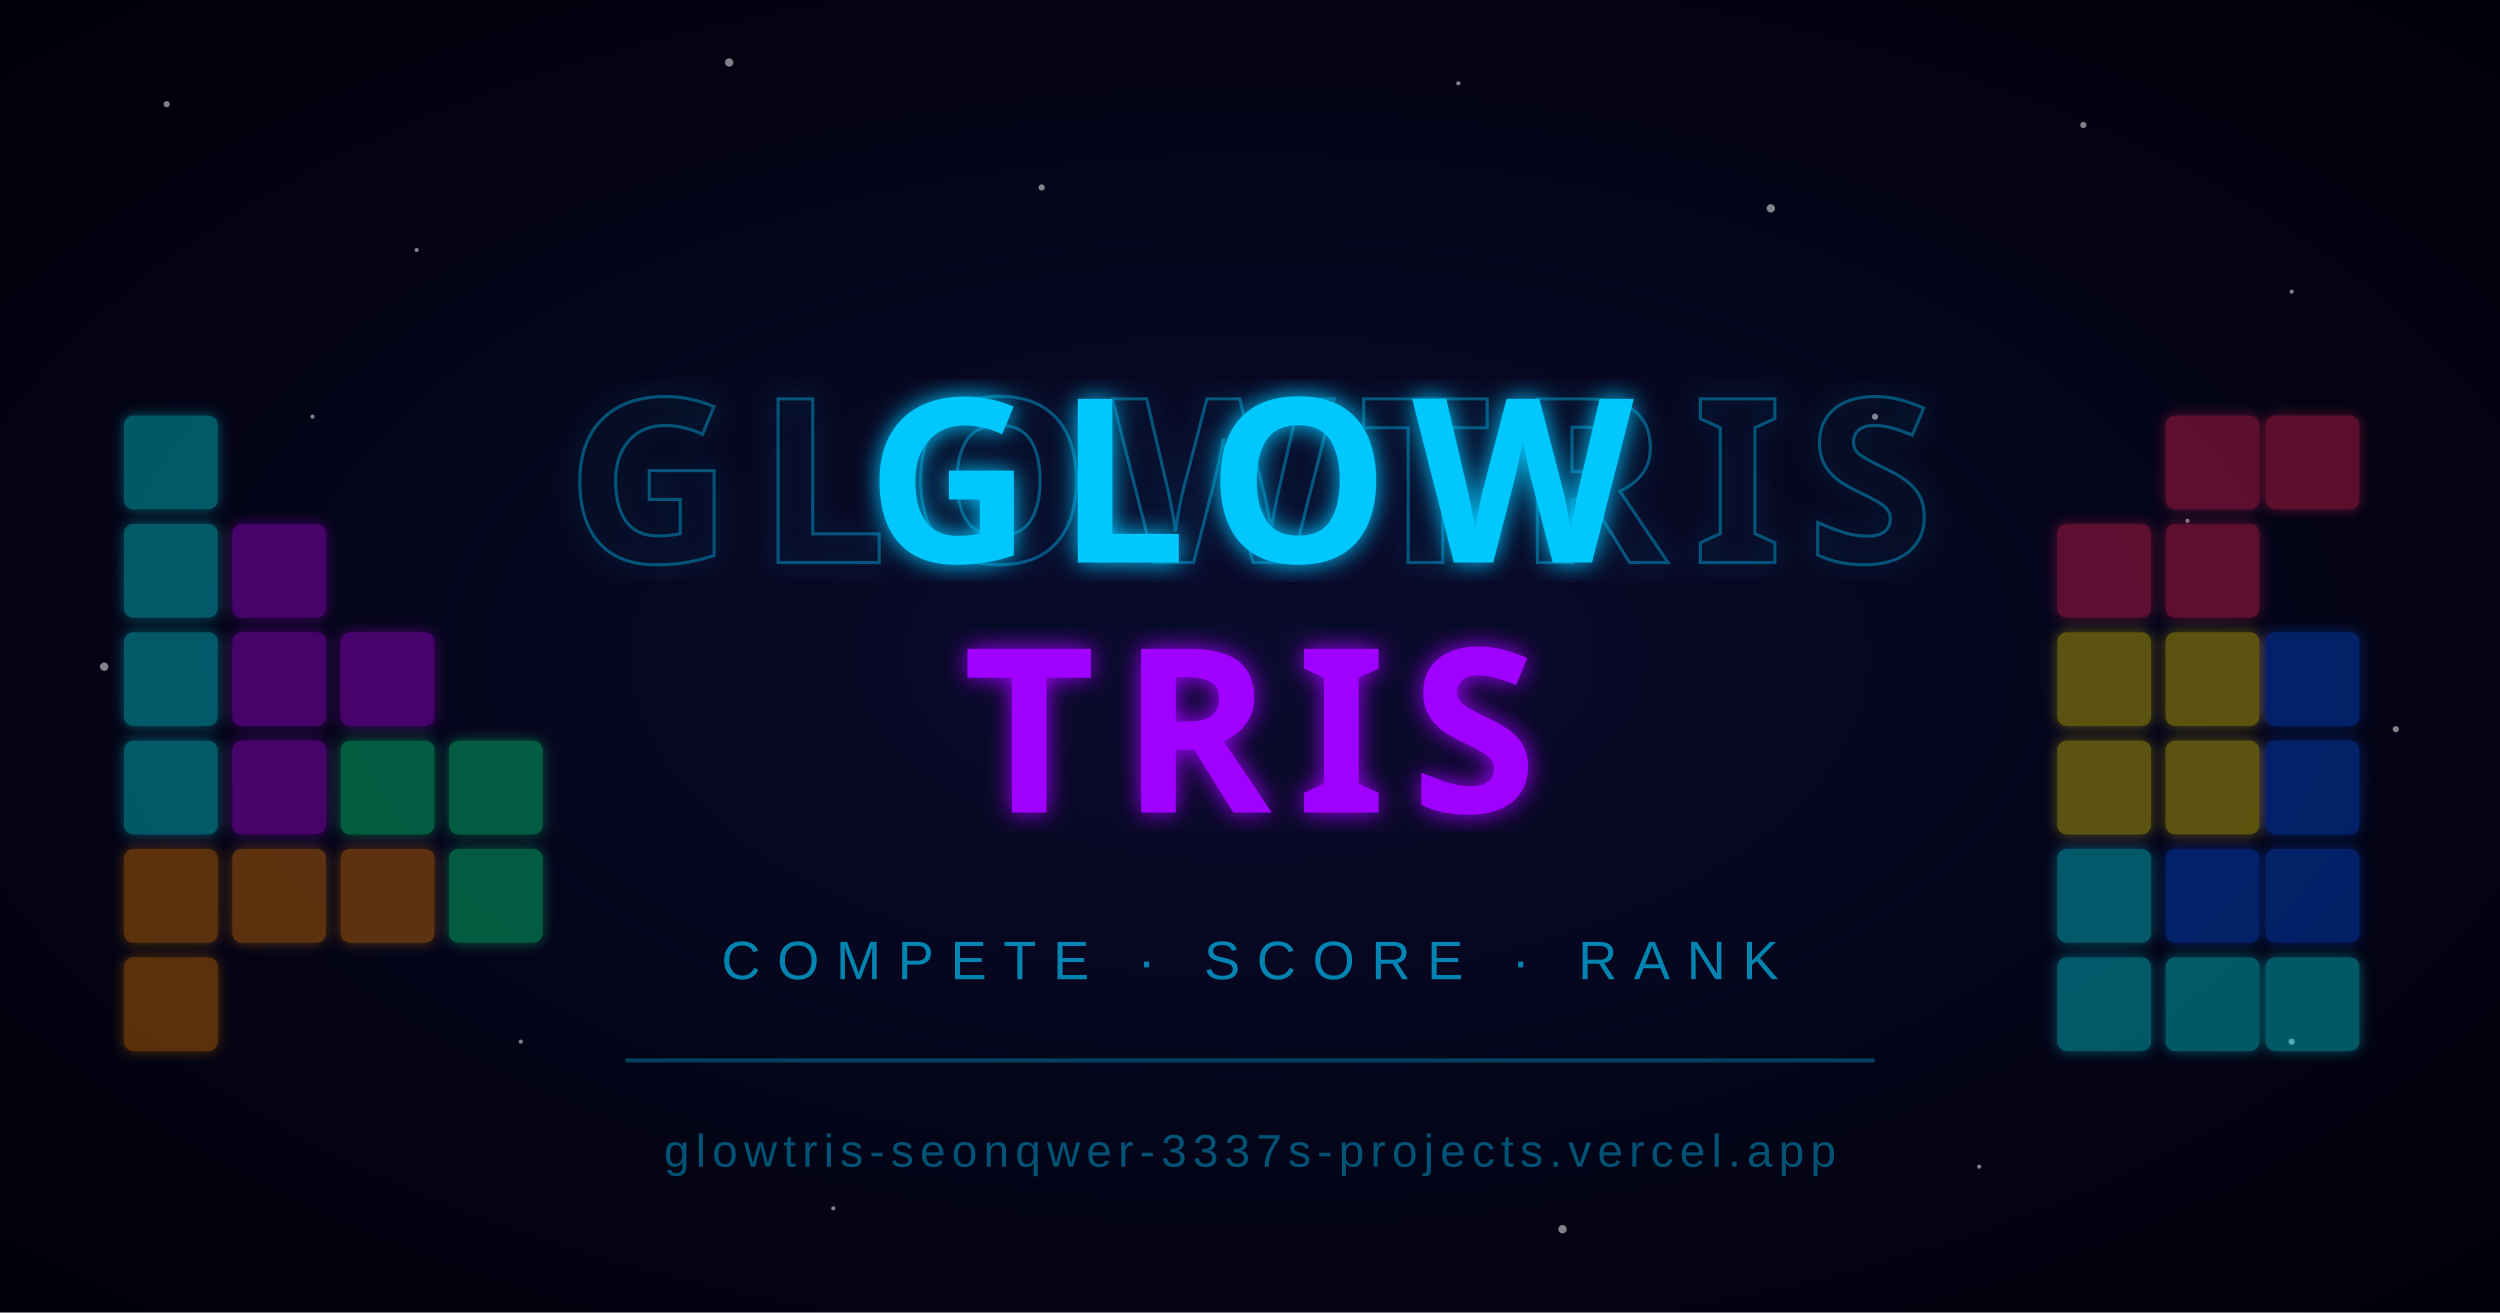
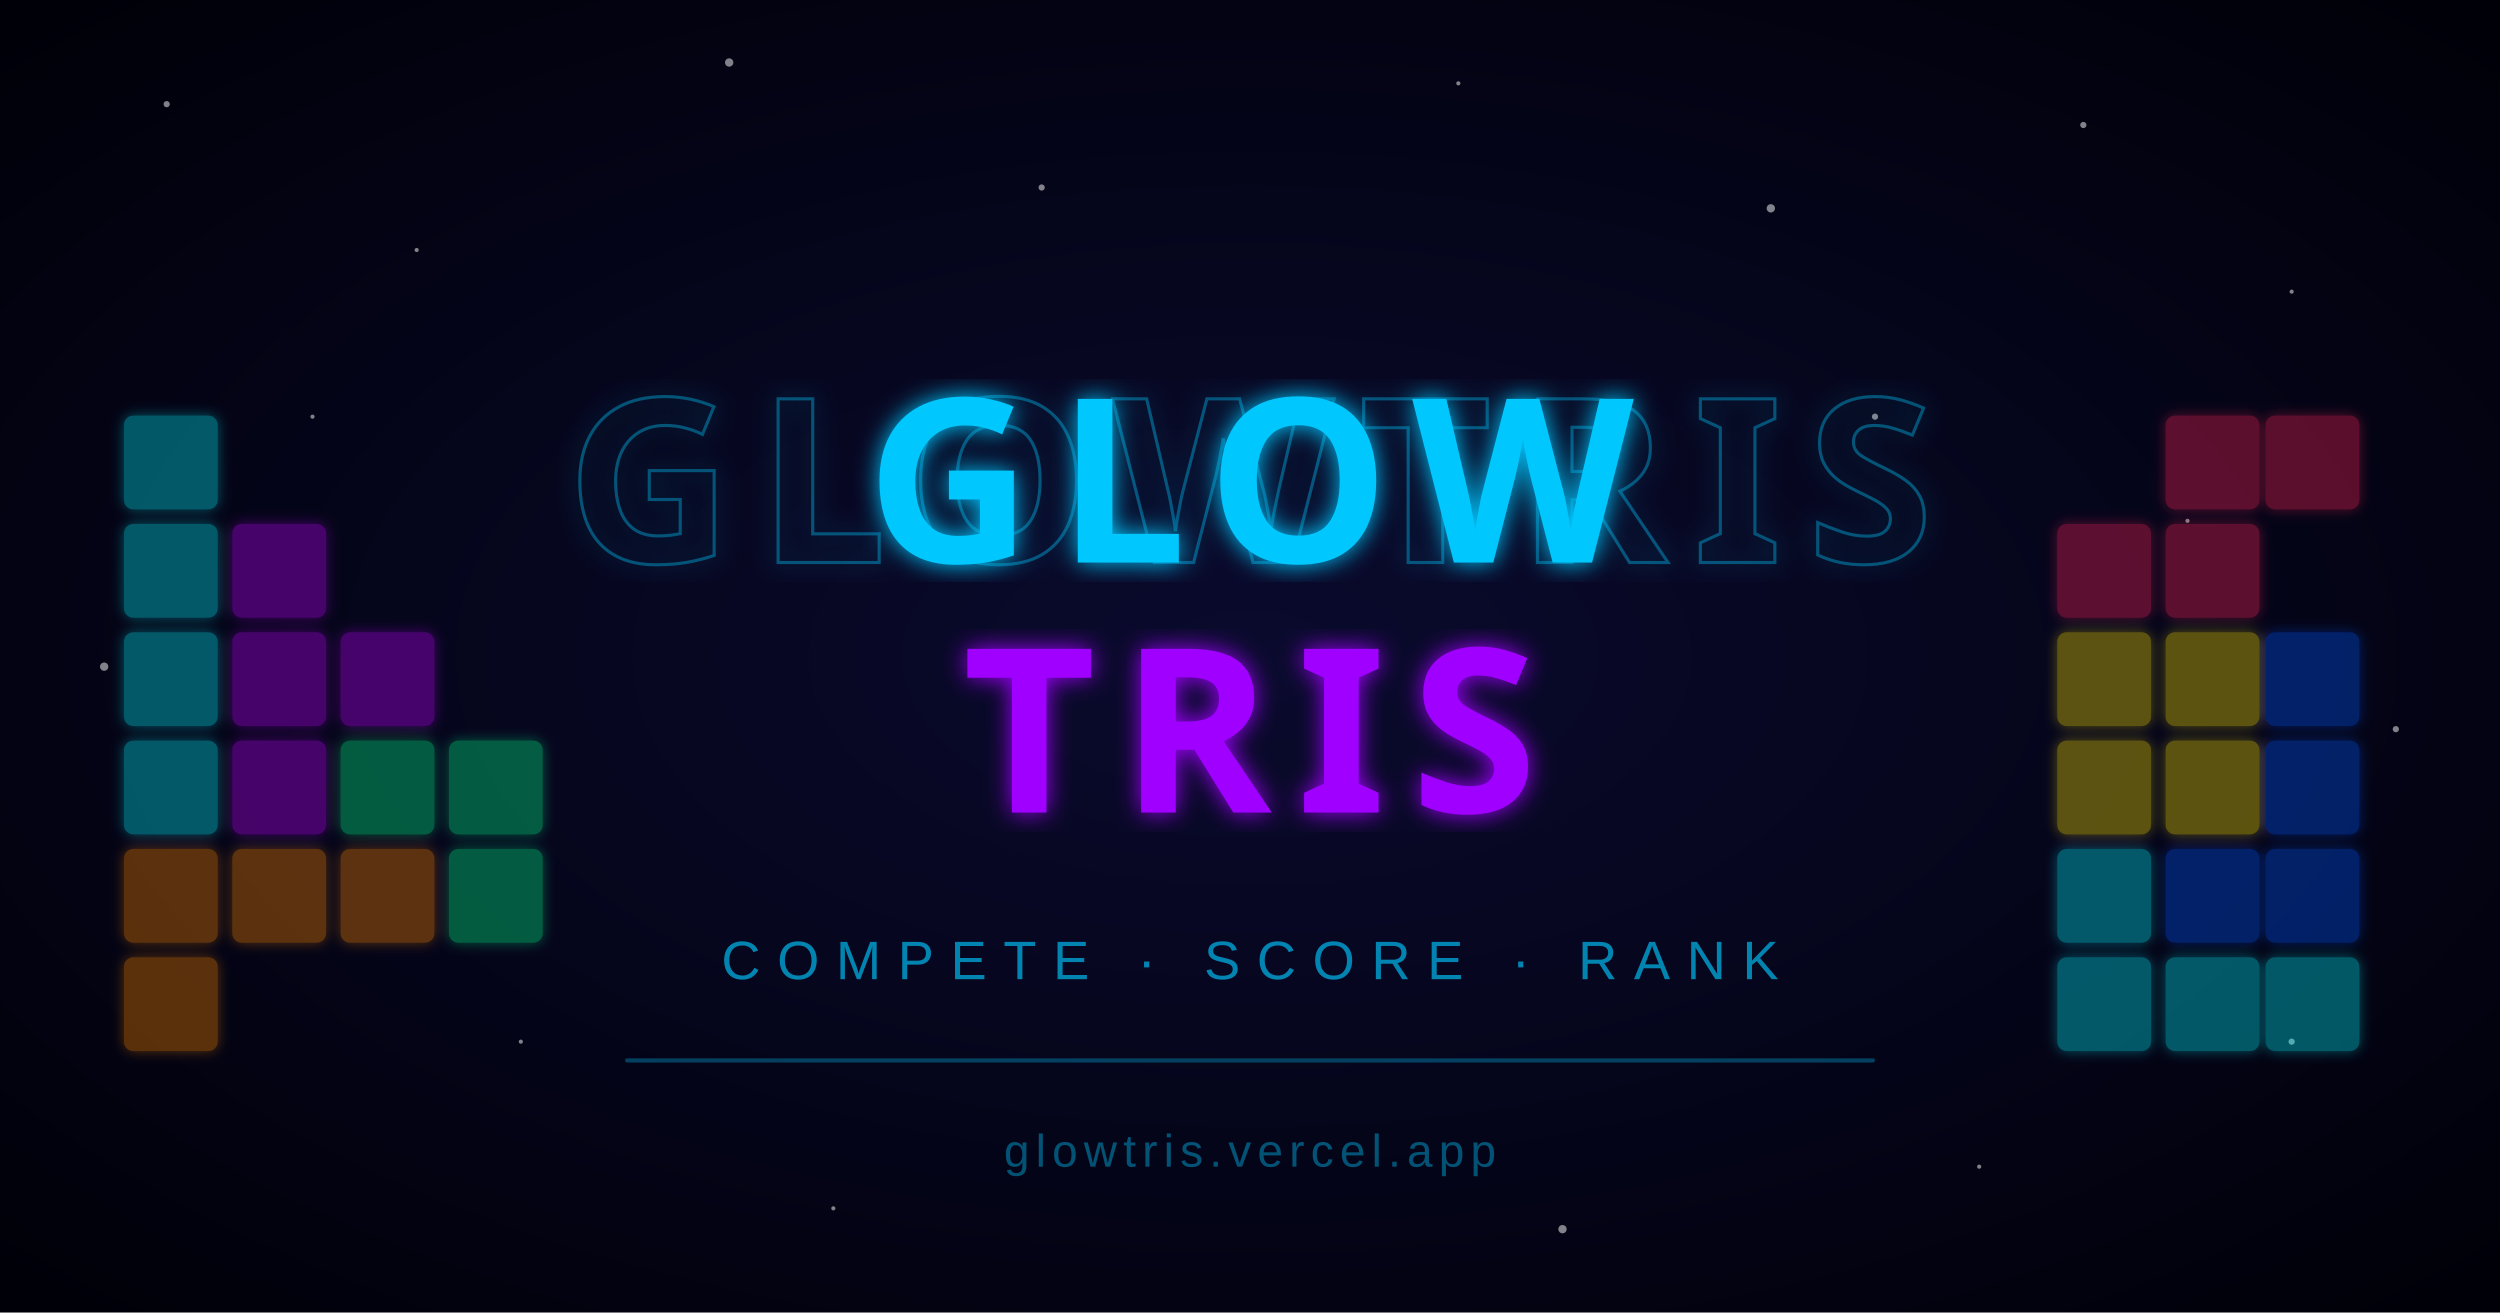
<svg xmlns="http://www.w3.org/2000/svg" width="1200" height="630" viewBox="0 0 1200 630">
  <defs>
    <radialGradient id="bg" cx="50%" cy="50%" r="70%">
      <stop offset="0%" stop-color="#0a0a2e" />
      <stop offset="100%" stop-color="#000008" />
    </radialGradient>
    <filter id="glow">
      <feGaussianBlur stdDeviation="6" result="blur" />
      <feMerge>
        <feMergeNode in="blur" />
        <feMergeNode in="SourceGraphic" />
      </feMerge>
    </filter>
    <filter id="glow2">
      <feGaussianBlur stdDeviation="3" result="blur" />
      <feMerge>
        <feMergeNode in="blur" />
        <feMergeNode in="SourceGraphic" />
      </feMerge>
    </filter>
  </defs>
  <rect width="1200" height="630" fill="url(#bg)" />
  <g fill="white" opacity="0.5">
    <circle cx="80" cy="50" r="1.5" />
    <circle cx="200" cy="120" r="1" />
    <circle cx="350" cy="30" r="2" />
    <circle cx="500" cy="90" r="1.5" />
    <circle cx="700" cy="40" r="1" />
    <circle cx="850" cy="100" r="2" />
    <circle cx="1000" cy="60" r="1.5" />
    <circle cx="1100" cy="140" r="1" />
    <circle cx="150" cy="200" r="1" />
    <circle cx="900" cy="200" r="1.5" />
    <circle cx="1050" cy="250" r="1" />
    <circle cx="50" cy="320" r="2" />
    <circle cx="1150" cy="350" r="1.5" />
    <circle cx="250" cy="500" r="1" />
    <circle cx="1100" cy="500" r="1.5" />
    <circle cx="400" cy="580" r="1" />
    <circle cx="750" cy="590" r="2" />
    <circle cx="950" cy="560" r="1" />
  </g>
  <g opacity="0.35" filter="url(#glow2)">
    <rect x="60" y="200" width="44" height="44" rx="4" fill="#00f5ff" stroke="#00f5ff" stroke-width="1" />
    <rect x="60" y="252" width="44" height="44" rx="4" fill="#00f5ff" stroke="#00f5ff" stroke-width="1" />
    <rect x="60" y="304" width="44" height="44" rx="4" fill="#00f5ff" stroke="#00f5ff" stroke-width="1" />
    <rect x="60" y="356" width="44" height="44" rx="4" fill="#00f5ff" stroke="#00f5ff" stroke-width="1" />
    <rect x="112" y="252" width="44" height="44" rx="4" fill="#bf00ff" stroke="#bf00ff" stroke-width="1" />
    <rect x="112" y="304" width="44" height="44" rx="4" fill="#bf00ff" stroke="#bf00ff" stroke-width="1" />
    <rect x="164" y="304" width="44" height="44" rx="4" fill="#bf00ff" stroke="#bf00ff" stroke-width="1" />
    <rect x="112" y="356" width="44" height="44" rx="4" fill="#bf00ff" stroke="#bf00ff" stroke-width="1" />
    <rect x="164" y="356" width="44" height="44" rx="4" fill="#00ff88" stroke="#00ff88" stroke-width="1" />
    <rect x="216" y="356" width="44" height="44" rx="4" fill="#00ff88" stroke="#00ff88" stroke-width="1" />
    <rect x="216" y="408" width="44" height="44" rx="4" fill="#00ff88" stroke="#00ff88" stroke-width="1" />
    <rect x="60" y="408" width="44" height="44" rx="4" fill="#ff8800" stroke="#ff8800" stroke-width="1" />
    <rect x="112" y="408" width="44" height="44" rx="4" fill="#ff8800" stroke="#ff8800" stroke-width="1" />
    <rect x="60" y="460" width="44" height="44" rx="4" fill="#ff8800" stroke="#ff8800" stroke-width="1" />
    <rect x="164" y="408" width="44" height="44" rx="4" fill="#ff8800" stroke="#ff8800" stroke-width="1" />
  </g>
  <g opacity="0.35" filter="url(#glow2)">
    <rect x="1040" y="200" width="44" height="44" rx="4" fill="#ff2255" stroke="#ff2255" stroke-width="1" />
    <rect x="1088" y="200" width="44" height="44" rx="4" fill="#ff2255" stroke="#ff2255" stroke-width="1" />
    <rect x="988" y="252" width="44" height="44" rx="4" fill="#ff2255" stroke="#ff2255" stroke-width="1" />
    <rect x="1040" y="252" width="44" height="44" rx="4" fill="#ff2255" stroke="#ff2255" stroke-width="1" />
    <rect x="988" y="304" width="44" height="44" rx="4" fill="#ffe600" stroke="#ffe600" stroke-width="1" />
    <rect x="1040" y="304" width="44" height="44" rx="4" fill="#ffe600" stroke="#ffe600" stroke-width="1" />
    <rect x="988" y="356" width="44" height="44" rx="4" fill="#ffe600" stroke="#ffe600" stroke-width="1" />
    <rect x="1040" y="356" width="44" height="44" rx="4" fill="#ffe600" stroke="#ffe600" stroke-width="1" />
    <rect x="1088" y="304" width="44" height="44" rx="4" fill="#0055ff" stroke="#0055ff" stroke-width="1" />
    <rect x="1088" y="356" width="44" height="44" rx="4" fill="#0055ff" stroke="#0055ff" stroke-width="1" />
    <rect x="1088" y="408" width="44" height="44" rx="4" fill="#0055ff" stroke="#0055ff" stroke-width="1" />
    <rect x="1040" y="408" width="44" height="44" rx="4" fill="#0055ff" stroke="#0055ff" stroke-width="1" />
    <rect x="988" y="408" width="44" height="44" rx="4" fill="#00f5ff" stroke="#00f5ff" stroke-width="1" />
    <rect x="988" y="460" width="44" height="44" rx="4" fill="#00f5ff" stroke="#00f5ff" stroke-width="1" />
    <rect x="1040" y="460" width="44" height="44" rx="4" fill="#00f5ff" stroke="#00f5ff" stroke-width="1" />
    <rect x="1088" y="460" width="44" height="44" rx="4" fill="#00f5ff" stroke="#00f5ff" stroke-width="1" />
  </g>
  <text x="600" y="270" font-family="Arial Black, sans-serif" font-size="110" font-weight="900" text-anchor="middle" letter-spacing="12" fill="none" stroke="#00c8ff" stroke-width="1.5" opacity="0.4" filter="url(#glow)">GLOWTRIS</text>
  <text x="600" y="270" font-family="Arial Black, sans-serif" font-size="110" font-weight="900" text-anchor="middle" letter-spacing="12" fill="#00c8ff" filter="url(#glow)">GLOW</text>
  <text x="600" y="390" font-family="Arial Black, sans-serif" font-size="110" font-weight="900" text-anchor="middle" letter-spacing="12" fill="#a000ff" filter="url(#glow)">TRIS</text>
  <text x="600" y="470" font-family="Arial, sans-serif" font-size="26" font-weight="400" text-anchor="middle" letter-spacing="8" fill="rgba(0,200,255,0.65)">COMPETE · SCORE · RANK</text>
  <line x1="300" y1="510" x2="900" y2="510" stroke="url(#bg)" stroke-width="0" />
  <rect x="300" y="508" width="600" height="2" rx="1" fill="#00c8ff" opacity="0.3" />
-   <text x="600" y="560" font-family="Arial, sans-serif" font-size="22" text-anchor="middle" letter-spacing="3" fill="rgba(0,200,255,0.4)">glowtris-seonqwer-3337s-projects.vercel.app</text>
+   <text x="600" y="560" font-family="Arial, sans-serif" font-size="22" text-anchor="middle" letter-spacing="3" fill="rgba(0,200,255,0.4)">glowtris.vercel.app</text>
</svg>
